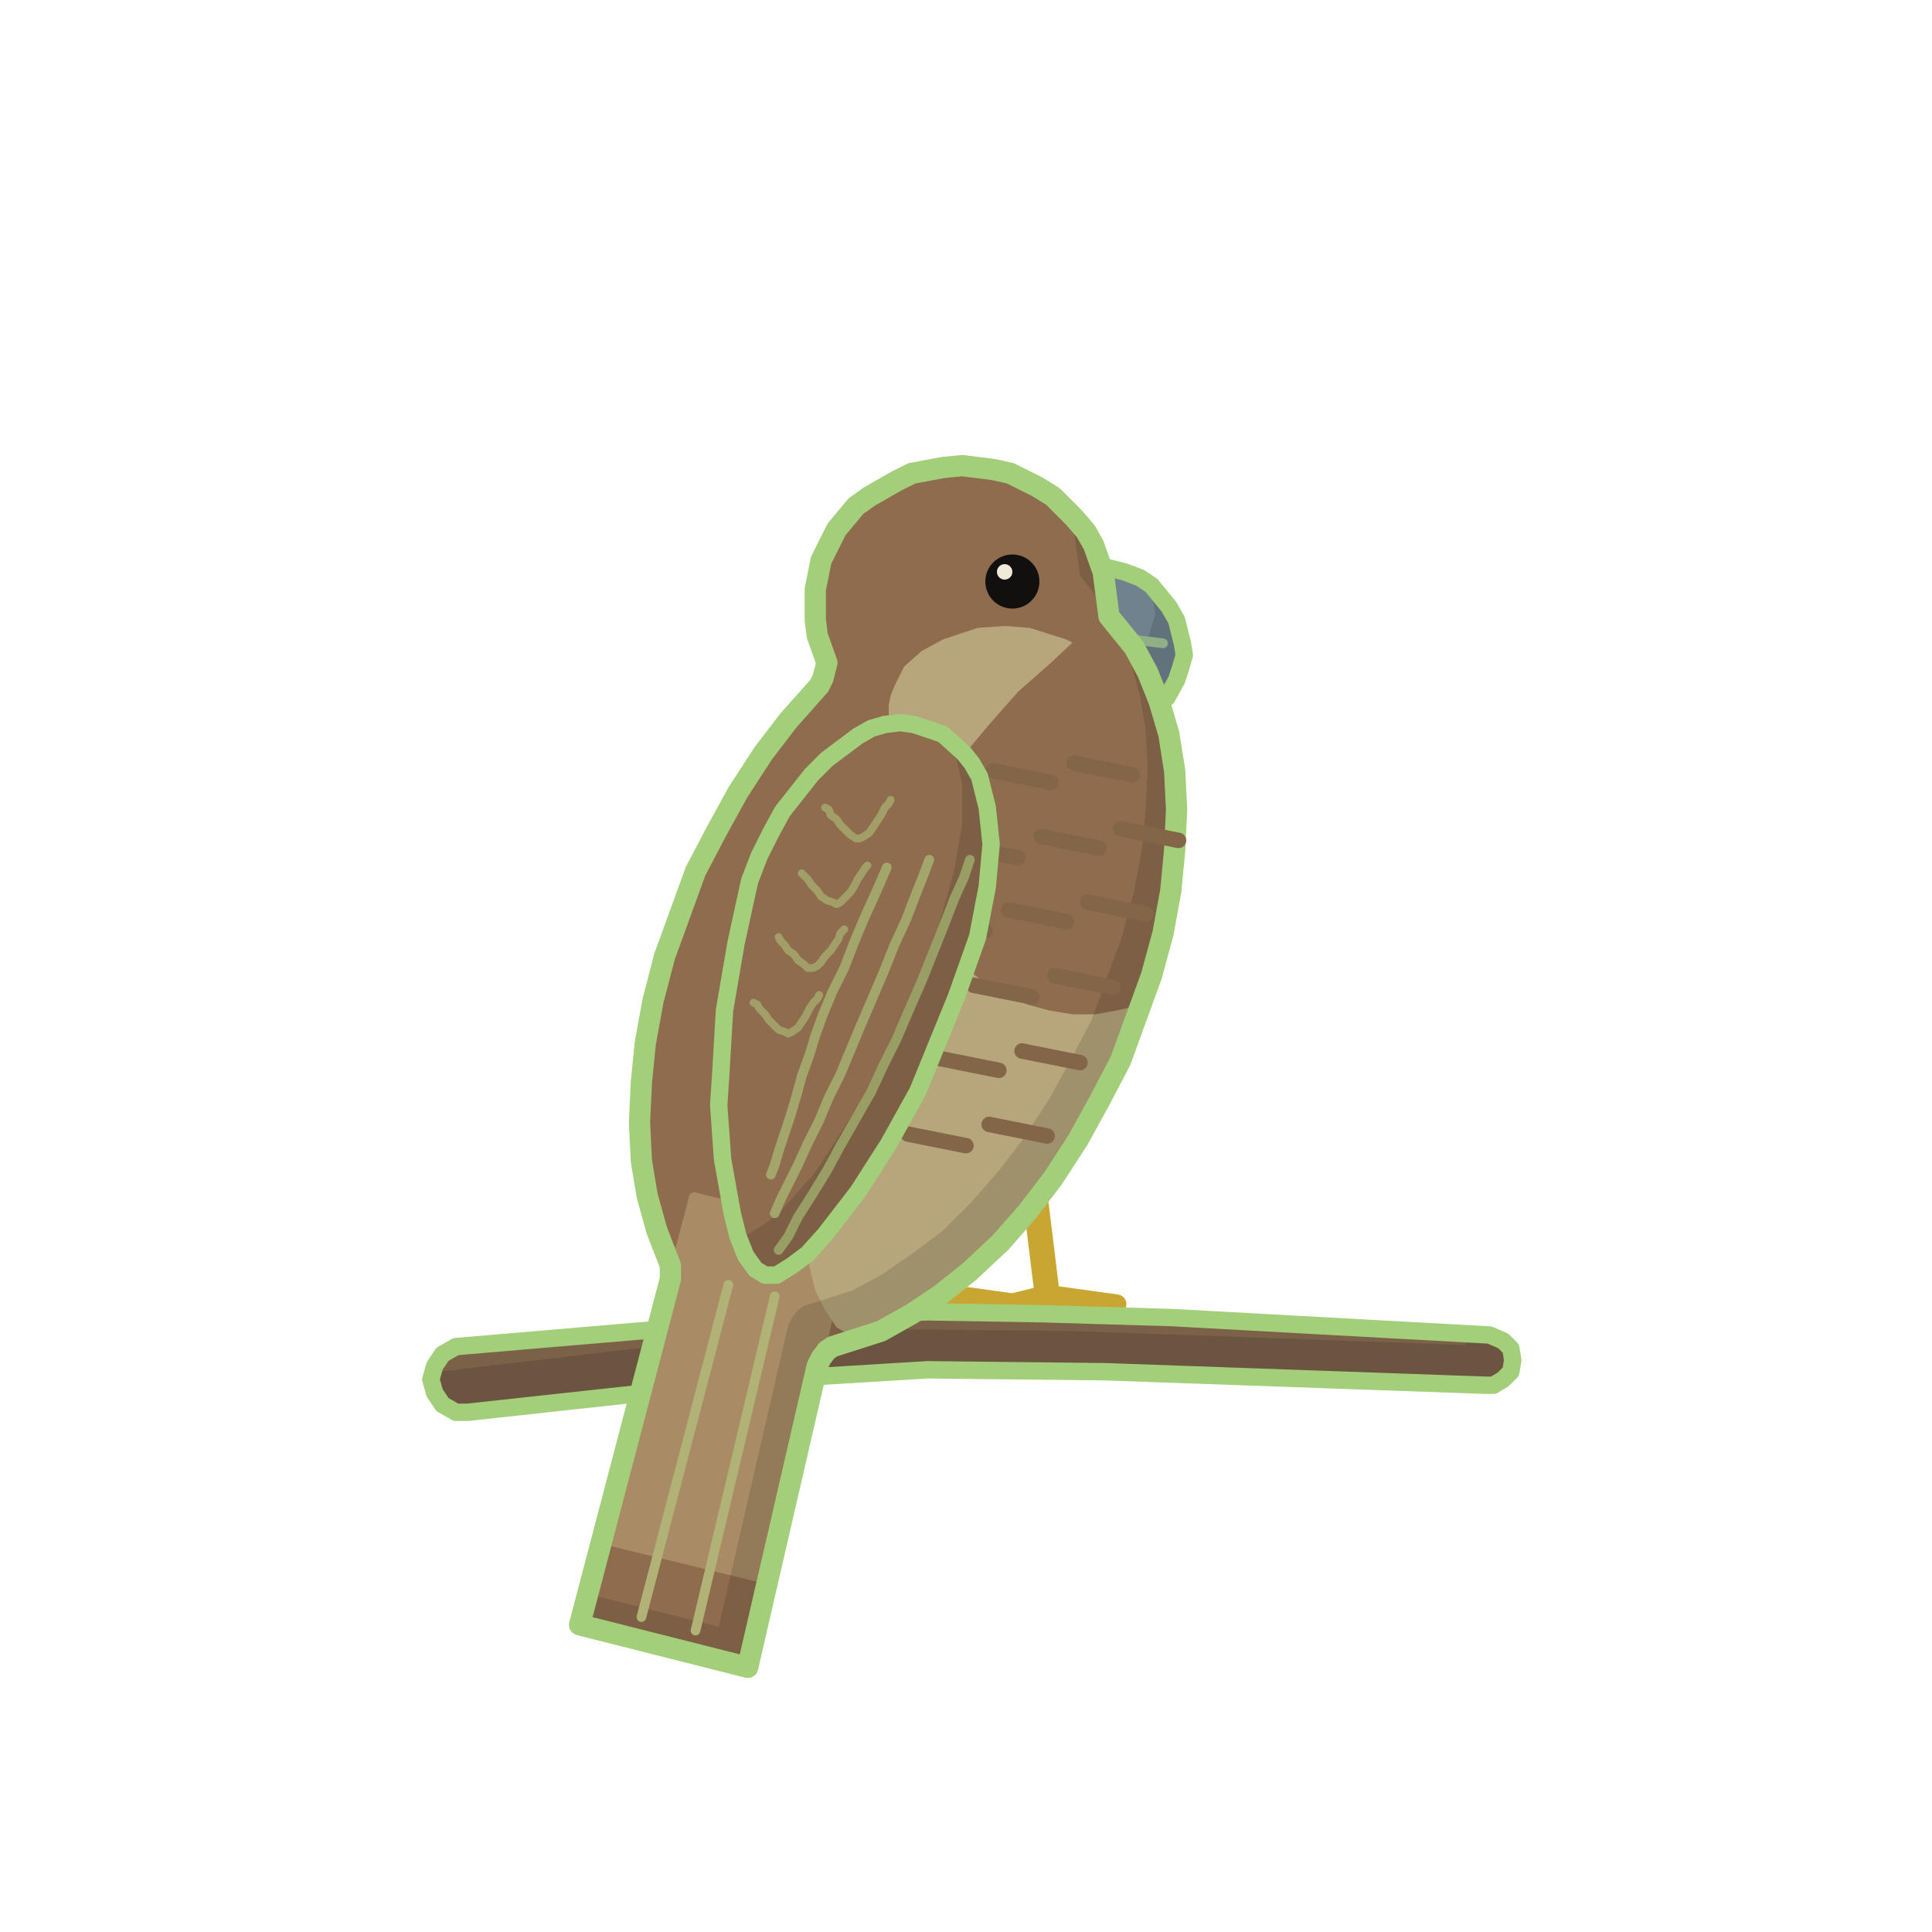
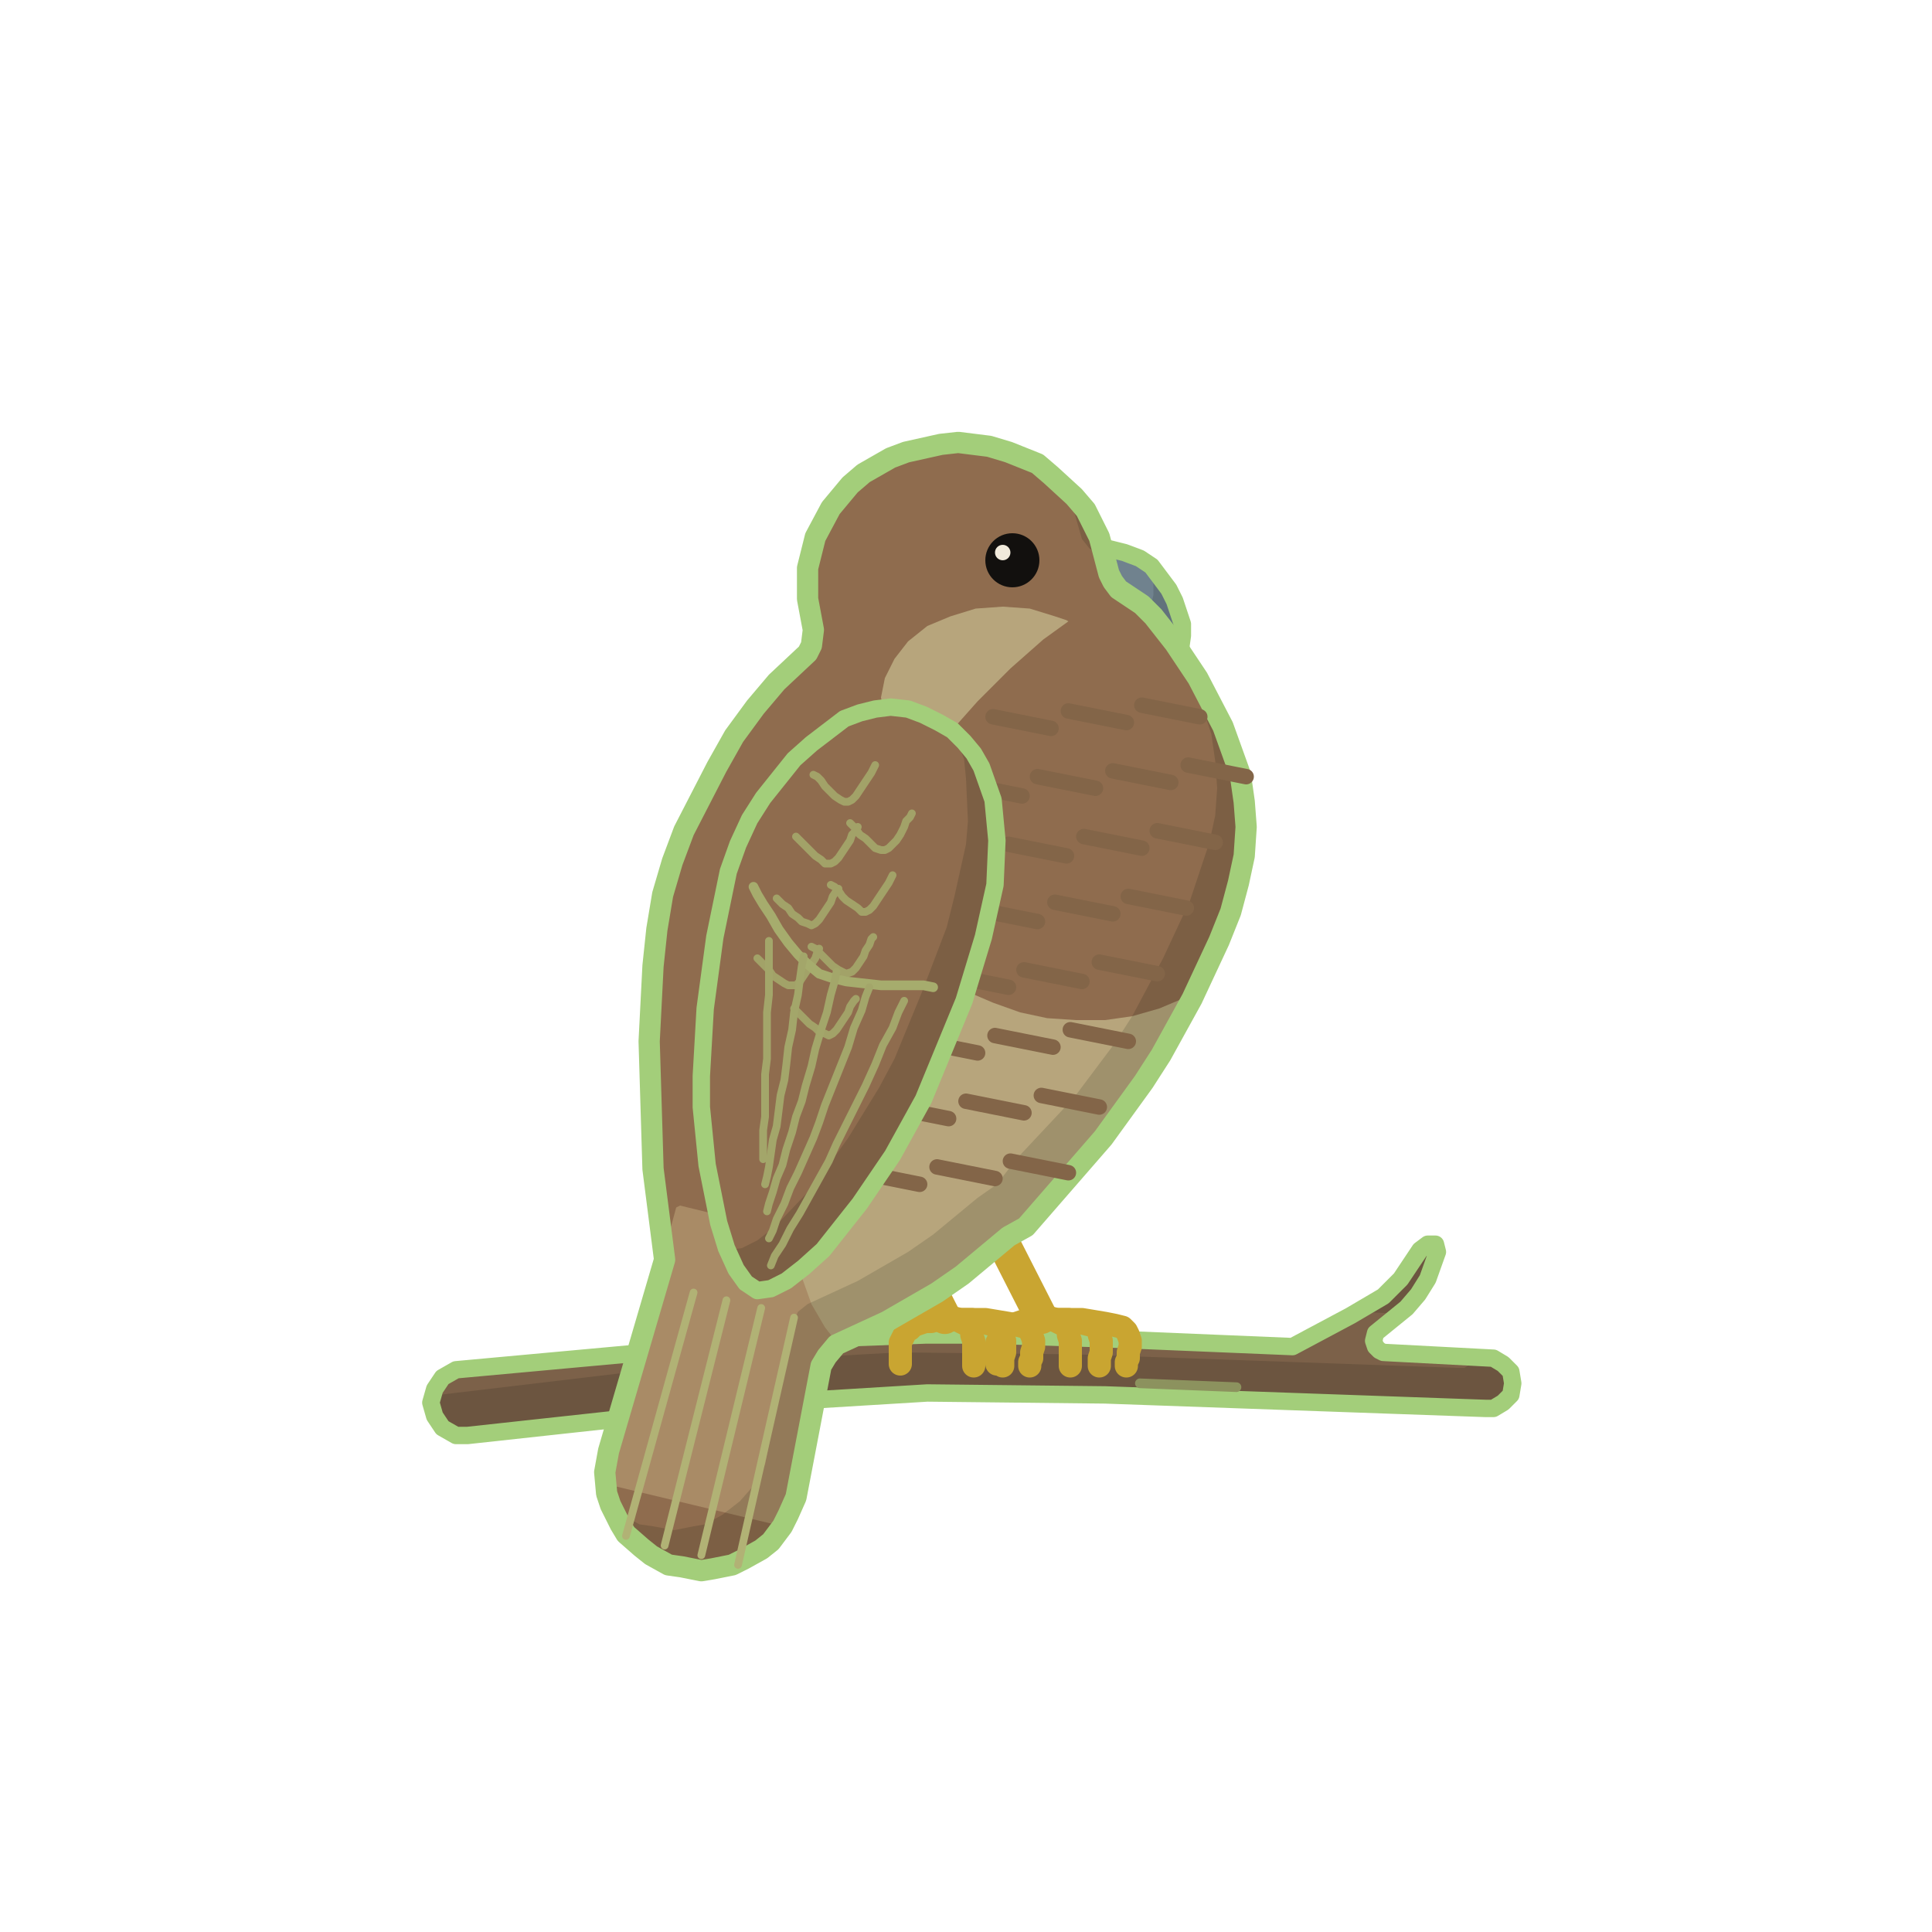
<svg xmlns="http://www.w3.org/2000/svg" width="100" height="100" viewBox="0 0 100 100">
  <g stroke-linecap="round" stroke-linejoin="round">
-     <path d="M48,57.2 L49.2,67" fill="none" stroke="#C9A531" stroke-width="1.3" />
-     <path d="M49.2,67 L52.8,67.5" fill="none" stroke="#C9A531" stroke-width="1" />
-     <path d="M49.2,67 L52.2,68.5" fill="none" stroke="#C9A531" stroke-width="1" />
-     <path d="M49.2,67 L46.8,67.6" fill="none" stroke="#C9A531" stroke-width="1" />
-     <path d="M53,57.2 L54.2,67" fill="none" stroke="#C9A531" stroke-width="1.3" />
-     <path d="M54.2,67 L57.8,67.5" fill="none" stroke="#C9A531" stroke-width="1" />
-     <path d="M54.2,67 L57.2,68.5" fill="none" stroke="#C9A531" stroke-width="1" />
-     <path d="M54.2,67 L51.8,67.6" fill="none" stroke="#C9A531" stroke-width="1" />
-     <path d="M42.4,68.1 L48,67.9 L54,68 L60.7,68.2 L77.1,69.1 L77.8,69.4 L78.2,69.8 L78.3,70.4 L78.2,71 L77.8,71.4 L77.3,71.7 L76.9,71.7 L57.2,71 L48,70.9 L39.8,71.4 L24.2,73.1 L23.6,73.1 L22.9,72.7 L22.5,72.1 L22.3,71.4 L22.5,70.7 L22.9,70.1 L23.6,69.7 Z" fill="#7C6149" stroke="none" />
-     <path d="M22.3,71.4 L22.4,71 L22.7,71 L32.9,69.8 L41.1,69.1 L46.5,68.8 L55.7,68.9 L75.4,69.6 L75.8,69.6 L76.3,69.3 L76.5,69.1 L77.3,69.1 L77.8,69.4 L78.2,69.8 L78.3,70.4 L78.2,71 L77.8,71.4 L77.3,71.7 L76.9,71.7 L57.2,71 L48,70.9 L39.8,71.4 L24.2,73.1 L23.6,73.1 L22.9,72.7 L22.5,72.1 Z" fill="#020A06" fill-opacity="0.13" stroke="none" />
-     <path d="M42.4,68.1 L48,67.9 L54,68 L60.7,68.2 L77.1,69.1 L77.8,69.4 L78.2,69.8 L78.3,70.4 L78.2,71 L77.8,71.4 L77.3,71.7 L76.9,71.7 L57.2,71 L48,70.9 L39.8,71.4 L24.2,73.1 L23.6,73.1 L22.9,72.7 L22.5,72.1 L22.3,71.4 L22.5,70.7 L22.9,70.1 L23.6,69.7 Z" fill="none" stroke="#A3CE7A" stroke-width="0.9" />
-     <path d="M34,70.2 L42,69.6" fill="none" stroke="#A29278" stroke-width="0.5" />
-     <path d="M53.6,29.4 L54.3,29.1 L55.1,29.1 L56.2,29.1 L58.2,29.6 L59,29.9 L59.6,30.3 L60.5,31.4 L60.9,32.1 L61.2,33.3 L61.3,33.9 L61.1,34.6 L60.9,35.2 L60.4,36.1 L60.1,36.3 L59.9,36.2 L59.3,34.8 L58.9,34.4 L58.4,34.1 L57.8,34.1 L55,34.7 L54.2,34.7 L53.6,34.5 L53.3,33.9 L53.1,33 L53,31.9 L53.1,30.9 L53.3,30 Z" fill="#70828E" stroke="none" />
-     <path d="M53.1,32.6 L53.5,32.6 L56.3,32 L56.9,32 L57.4,32.3 L57.8,32.7 L58.4,34.1 L57.8,34.1 L55,34.7 L54.2,34.7 L53.6,34.5 L53.3,33.9 Z" fill="#020A06" fill-opacity="0.13" stroke="none" />
-     <path d="M58.9,34.4 L58.6,34.2 L58.9,34 L59.4,33.1 L59.8,31.8 L59.7,31.2 L59.4,30.2 L60.1,30.8 L60.5,31.4 L60.9,32.1 L61.2,33.3 L61.3,33.9 L60.9,35.2 L60.4,36.1 L60.1,36.3 L59.9,36.2 L59.3,34.8 Z" fill="#020A06" fill-opacity="0.13" stroke="none" />
-     <path d="M53.6,29.4 L54.3,29.1 L55.1,29.1 L56.2,29.1 L58.2,29.6 L59,29.9 L59.6,30.3 L60.5,31.4 L60.9,32.1 L61.2,33.3 L61.3,33.9 L61.1,34.6 L60.9,35.2 L60.4,36.1 L60.1,36.3 L59.9,36.2 L59.3,34.8 L58.9,34.4 L58.4,34.1 L57.8,34.1 L55,34.7 L54.2,34.7 L53.6,34.5 L53.3,33.9 L53.1,33 L53,31.9 L53.1,30.9 L53.3,30 Z" fill="none" stroke="#A3CE7A" stroke-width="0.9" />
-     <path d="M54.6,32.6 L60.2,33.3" fill="none" stroke="#8FAF84" stroke-width="0.5" />
-     <path d="M30,84.1 L34.7,66.2 L34.7,65.5 L34,63.7 L33.5,61.9 L33.2,60.1 L33.1,58.1 L33.2,56 L33.4,54 L33.8,51.8 L34.4,49.5 L35.2,47.3 L36,45.1 L37.1,43 L38.2,41 L39.5,39 L40.8,37.3 L42.4,35.5 L42.6,35.1 L42.8,34.3 L42.3,32.9 L42.2,32.1 L42.2,30.5 L42.5,29 L43.3,27.4 L44.3,26.2 L45,25.7 L46.4,24.9 L47.2,24.5 L48.8,24.2 L49.8,24.1 L51.4,24.3 L52.3,24.5 L53.7,25.2 L54.5,25.7 L55.6,26.8 L56.2,27.5 L56.6,28.2 L57.1,29.6 L57.4,31.9 L58.7,33.5 L59.4,34.8 L60,36.3 L60.5,38 L60.8,39.9 L60.9,41.9 L60.8,44 L60.6,46.1 L60.2,48.3 L59.6,50.5 L58.8,52.7 L58,54.9 L56.9,57 L55.8,59 L54.5,61 L53.2,62.7 L51.8,64.3 L50.2,65.8 L48.7,67 L47.2,68 L45.6,68.9 L43.1,69.7 L42.8,69.9 L42.5,70.3 L42.3,70.7 L38.7,86.3 Z" fill="#8F6C4E" stroke="none" />
-     <path d="M44.1,63.9 L42.7,70 L42.3,70.7 L38.7,86.3 L30,84.1 L34.7,66.4 L34.7,65.6 L35.7,61.8 L35.9,61.7 L44,63.7 Z" fill="#A98B66" stroke="none" />
-     <path d="M31.1,79.9 L39.7,82 L38.7,86.3 L30,84.1 Z" fill="#8F6C4E" stroke="none" />
-     <path d="M56.3,33.7 L57.1,34.5 L58.5,33.5 L58.7,33.5 L59.5,34.9 L60.1,36.4 L60.5,38.1 L60.8,39.8 L60.9,41.9 L60.8,44 L60.6,46 L60.2,48.3 L59.6,50.5 L58.9,52.7 L58,54.9 L56.9,57 L55.8,59 L54.5,60.9 L53.2,62.7 L51.7,64.4 L50.3,65.8 L48.7,67 L47.1,68.1 L45.6,68.8 L44.3,69.3 L43.3,68.7 L42.7,67.8 L42.2,66.8 L41.9,65.6 L41.8,64.1 L41.8,62.5 L42,60.8 L42.3,58.9 L42.8,56.9 L43.4,54.9 L45.1,50.6 L47.3,46.4 L48.6,44.4 L50.6,41.4 L49.4,41.1 L48.2,40.5 L47.2,39.8 L46.8,39.4 L46.3,38.5 L46,37.5 L46,36.5 L46.1,36 L46.3,35.5 L46.8,34.5 L47.7,33.7 L48.8,33.1 L50.6,32.5 L52,32.4 L53.3,32.5 L55.2,33.1 Z" fill="#B7A57C" stroke="none" />
-     <path d="M47.3,47.1 L46.6,45.9 L46.1,44.6 L46.9,43.2 L49.7,39.3 L51.2,37.5 L52.7,35.8 L54.4,34.3 L55.9,32.9 L57.4,31.9 L58.7,33.5 L59.5,34.9 L60.1,36.4 L60.5,38 L60.8,39.9 L60.9,41.9 L60.8,43.9 L60.6,46 L60.2,48.3 L59.6,50.5 L59.1,52 L57.8,52.3 L56.7,52.5 L55.5,52.5 L54.3,52.3 L53.2,52 L52.1,51.5 L51,50.9 L50,50.1 L49,49.2 L48.1,48.2 Z" fill="#8F6C4E" stroke="none" />
-     <path d="M30,84.1 L30.4,82.5 L37.2,84.2 L40.8,68.6 L41,68.2 L41.3,67.8 L41.6,67.6 L44.1,66.8 L45.6,66 L47.2,64.9 L48.8,63.7 L50.3,62.2 L51.7,60.6 L53,58.9 L54.3,56.9 L55.4,54.9 L56.5,52.8 L57.3,50.6 L58.1,48.4 L58.7,46.1 L59.1,44 L59.3,41.9 L59.4,39.7 L59.3,37.8 L59,36 L58.5,34.2 L57.7,32.3 L58.7,33.5 L59.5,34.9 L60.1,36.4 L60.5,38.1 L60.8,39.8 L60.9,41.9 L60.8,44 L60.6,46.1 L60.2,48.3 L59.6,50.5 L58.8,52.7 L58,54.9 L56.9,57 L55.8,59 L54.5,61 L53.2,62.7 L51.8,64.3 L50.3,65.8 L48.7,67 L47.1,68.1 L45.6,68.9 L43.1,69.7 L42.8,69.9 L42.5,70.3 L42.3,70.7 L38.7,86.3 Z" fill="#020A06" fill-opacity="0.13" stroke="none" />
-     <path d="M57.4,31.7 L55.9,29.8 L55.6,27.6 L55.2,26.3 L56.2,27.5 L56.9,28.9 L57.3,30.4 Z" fill="#020A06" fill-opacity="0.13" stroke="none" />
-     <path d="M30,84.1 L34.7,66.2 L34.7,65.5 L34,63.7 L33.5,61.9 L33.2,60.1 L33.1,58.1 L33.2,56 L33.4,54 L33.8,51.8 L34.4,49.5 L35.2,47.3 L36,45.1 L37.1,43 L38.2,41 L39.5,39 L40.8,37.3 L42.4,35.5 L42.6,35.1 L42.8,34.3 L42.3,32.9 L42.2,32.1 L42.2,30.5 L42.5,29 L43.3,27.4 L44.3,26.2 L45,25.7 L46.4,24.9 L47.2,24.5 L48.8,24.2 L49.8,24.1 L51.4,24.3 L52.3,24.5 L53.7,25.2 L54.5,25.7 L55.6,26.8 L56.2,27.5 L56.6,28.2 L57.1,29.6 L57.4,31.9 L58.7,33.5 L59.4,34.8 L60,36.3 L60.5,38 L60.8,39.9 L60.9,41.9 L60.8,44 L60.6,46.1 L60.2,48.3 L59.6,50.5 L58.8,52.7 L58,54.9 L56.9,57 L55.8,59 L54.5,61 L53.2,62.7 L51.8,64.3 L50.2,65.8 L48.7,67 L47.2,68 L45.6,68.9 L43.1,69.7 L42.8,69.9 L42.5,70.3 L42.3,70.7 L38.7,86.3 Z" fill="none" stroke="#A3CE7A" stroke-width="1.1" />
-     <path d="M55.6,39.5 L58.6,40.1" fill="none" stroke="#836548" stroke-width="0.8" />
-     <path d="M51.4,39.9 L54.4,40.5" fill="none" stroke="#836548" stroke-width="0.8" />
-     <path d="M53.9,43.3 L56.9,43.9" fill="none" stroke="#836548" stroke-width="0.8" />
-     <path d="M58,42.9 L61,43.5" fill="none" stroke="#836548" stroke-width="0.8" />
-     <path d="M49.7,43.8 L52.7,44.4" fill="none" stroke="#836548" stroke-width="0.8" />
-     <path d="M52.2,47.1 L55.2,47.7" fill="none" stroke="#836548" stroke-width="0.8" />
-     <path d="M56.3,46.7 L59.3,47.3" fill="none" stroke="#836548" stroke-width="0.8" />
-     <path d="M48,47.6 L51,48.2" fill="none" stroke="#836548" stroke-width="0.8" />
-     <path d="M50.4,51 L53.4,51.6" fill="none" stroke="#836548" stroke-width="0.8" />
-     <path d="M54.6,50.5 L57.6,51.1" fill="none" stroke="#836548" stroke-width="0.8" />
-     <path d="M46.3,51.4 L49.3,52" fill="none" stroke="#836548" stroke-width="0.8" />
-     <path d="M48.7,54.8 L51.7,55.4" fill="none" stroke="#836548" stroke-width="0.8" />
-     <path d="M52.9,54.4 L55.9,55" fill="none" stroke="#836548" stroke-width="0.8" />
-     <path d="M44.6,55.3 L47.6,55.9" fill="none" stroke="#836548" stroke-width="0.8" />
-     <path d="M47,58.7 L50,59.3" fill="none" stroke="#836548" stroke-width="0.8" />
-     <path d="M51.2,58.2 L54.2,58.8" fill="none" stroke="#836548" stroke-width="0.8" />
-     <path d="M40.1,67.1 L36,84.4" fill="none" stroke="#B1B275" stroke-width="0.5" />
-     <path d="M37.7,66.5 L33.2,83.7" fill="none" stroke="#B1B275" stroke-width="0.5" />
-     <path d="M44.4,38.1 L45.1,37.7 L45.8,37.5 L46.6,37.4 L47.3,37.5 L48.8,38 L49.9,39 L50.3,39.5 L50.7,40.2 L51.1,41.8 L51.3,43.7 L51.1,45.9 L50.6,48.5 L49.5,51.6 L47.5,56.5 L46,59.2 L44.4,61.7 L42.7,63.9 L41.8,64.9 L41,65.5 L40.2,66 L39.6,66 L39.1,65.7 L38.6,65 L38.2,64 L37.9,62.8 L37.4,60 L37.2,57.2 L37.3,55.7 L37.5,52.3 L38.1,48.8 L38.8,45.6 L39.3,44.3 L39.9,43.1 L40.5,42 L42,40.1 L42.8,39.3 Z" fill="#8F6C4E" stroke="none" />
-     <path d="M38.2,63.9 L38.7,63.9 L39.5,63.4 L40.3,62.8 L42.1,60.8 L42.9,59.6 L44.5,57.1 L45.3,55.8 L46.7,52.8 L48.6,47.9 L49.4,45 L49.6,43.8 L49.8,42.7 L49.8,40.6 L49.6,39.7 L49.3,38.4 L49.9,39 L50.3,39.5 L50.9,40.9 L51.3,42.7 L51.3,44.8 L50.9,47.1 L50.6,48.5 L49.5,51.6 L48.2,54.9 L46.8,57.9 L45.3,60.4 L43.6,62.9 L41.8,64.9 L41,65.5 L40.2,66 L39.6,66 L39.1,65.7 L38.6,65 Z" fill="#020A06" fill-opacity="0.13" stroke="none" />
-     <path d="M44.4,38.1 L45.1,37.7 L45.8,37.5 L46.6,37.4 L47.3,37.5 L48.8,38 L49.9,39 L50.3,39.5 L50.7,40.2 L51.1,41.8 L51.3,43.7 L51.1,45.9 L50.6,48.5 L49.5,51.6 L47.5,56.5 L46,59.2 L44.4,61.7 L42.7,63.9 L41.8,64.9 L41,65.5 L40.2,66 L39.6,66 L39.1,65.7 L38.6,65 L38.2,64 L37.9,62.8 L37.4,60 L37.2,57.2 L37.3,55.7 L37.5,52.3 L38.1,48.8 L38.8,45.6 L39.3,44.3 L39.9,43.1 L40.5,42 L42,40.1 L42.8,39.3 Z" fill="none" stroke="#A3CE7A" stroke-width="0.9" />
-     <path d="M50.2,44.5 L49.9,45.4 L49.4,46.5 L48.9,47.8 L48.3,49.3 L47.7,50.8 L47,52.4 L46.4,53.8 L45.7,55.2 L45.1,56.5 L44.3,57.9 L43.5,59.3 L42.8,60.6 L42,61.9 L41.3,63 L40.8,64 L40.3,64.7" fill="none" stroke="#999E65" stroke-width="0.5" />
-     <path d="M48.1,44.5 L47.8,45.3 L47.4,46.3 L46.9,47.6 L46.3,48.9 L45.7,50.4 L45.1,51.8 L44.5,53.2 L44,54.4 L43.5,55.6 L42.9,56.8 L42.4,58 L41.8,59.2 L41.3,60.3 L40.8,61.3 L40.4,62.1 L40.1,62.8" fill="none" stroke="#A3A66A" stroke-width="0.5" />
-     <path d="M45.9,44.9 L45.6,45.6 L45.2,46.5 L44.7,47.6 L44.2,48.8 L43.7,50.1 L43.1,51.3 L42.6,52.5 L42.2,53.6 L41.9,54.6 L41.5,55.7 L41.2,56.8 L40.9,57.8 L40.6,58.7 L40.3,59.6 L40.1,60.3 L39.9,60.8" fill="none" stroke="#A3A66A" stroke-width="0.5" />
-     <path d="M46.1,41.4 L46,41.6 L45.8,41.8 L45.6,42.2 L45.4,42.5 L45.2,42.8 L45,43.1 L44.7,43.3 L44.5,43.4 L44.3,43.4 L44,43.2 L43.8,43 L43.5,42.7 L43.3,42.4 L43,42.2 L42.9,41.9 L42.7,41.8" fill="none" stroke="#A19F67" stroke-width="0.4" />
-     <path d="M44.9,44.8 L44.8,44.9 L44.6,45.2 L44.4,45.5 L44.2,45.9 L44,46.2 L43.7,46.5 L43.5,46.7 L43.3,46.8 L43.1,46.7 L42.8,46.6 L42.5,46.4 L42.3,46.1 L42,45.8 L41.8,45.5 L41.6,45.3 L41.5,45.2" fill="none" stroke="#A19F67" stroke-width="0.4" />
-     <path d="M43.7,48.1 L43.5,48.3 L43.4,48.6 L43.2,48.9 L43,49.2 L42.7,49.5 L42.5,49.8 L42.3,50 L42.1,50.1 L41.8,50.1 L41.6,49.9 L41.3,49.7 L41.1,49.4 L40.8,49.2 L40.6,48.9 L40.4,48.7 L40.3,48.5" fill="none" stroke="#A19F67" stroke-width="0.4" />
-     <path d="M42.4,51.5 L42.3,51.7 L42.1,51.9 L41.9,52.2 L41.7,52.6 L41.5,52.9 L41.3,53.2 L41,53.4 L40.8,53.5 L40.6,53.4 L40.3,53.3 L40.1,53.1 L39.8,52.8 L39.6,52.5 L39.3,52.2 L39.2,52 L39,51.9" fill="none" stroke="#A19F67" stroke-width="0.4" />
-     <circle cx="52.4" cy="30.1" r="1.4" fill="#12100E" />
-     <circle cx="52" cy="29.6" r="0.4" fill="#F1EADB" />
+     <path d="M22.3,72.6 L22.5,71.9 L22.9,71.3 L23.6,70.9 L36.7,69.7 L42.4,69.3 L47.9,69.1 L50.9,69.1 L57.3,69.3 L66.9,69.7 L69.9,68.1 L71.6,67.1 L72.5,66.2 L73.5,64.7 L73.9,64.4 L74.3,64.4 L74.4,64.8 L73.9,66.2 L73.4,67 L72.8,67.7 L71.2,69 L71.1,69.4 L71.2,69.7 L71.4,69.9 L71.6,70 L77.3,70.3 L77.8,70.6 L78.2,71 L78.3,71.6 L78.2,72.2 L77.8,72.6 L77.3,72.9 L76.9,72.9 L57.2,72.2 L48,72.1 L39.8,72.6 L24.2,74.3 L23.6,74.3 L22.9,73.9 L22.5,73.3 Z" fill="#7C6149" stroke="none" />
+     <path d="M22.3,72.6 L22.4,72.2 L22.7,72.2 L32.8,71 L41.1,70.3 L46.5,70 L55.7,70.1 L75.4,70.8 L75.8,70.8 L76.3,70.5 L76.5,70.3 L77.3,70.3 L77.8,70.6 L78.2,71 L78.3,71.6 L78.2,72.2 L77.8,72.6 L77.3,72.9 L76.9,72.9 L57.2,72.2 L48,72.1 L39.8,72.6 L24.2,74.3 L23.6,74.3 L22.9,73.9 L22.5,73.3 Z" fill="#020A06" fill-opacity="0.13" stroke="none" />
+     <path d="M72.5,68 L70.3,67.9 L72,66.8 L72.7,66 L73.6,64.6 L73.9,64.4 L74.1,64.4 L74.4,64.6 L74.4,65 L73.7,66.6 Z" fill="#020A06" fill-opacity="0.13" stroke="none" />
+     <path d="M22.3,72.6 L22.5,71.9 L22.9,71.3 L23.6,70.9 L36.7,69.7 L42.4,69.3 L47.9,69.1 L50.9,69.1 L57.3,69.3 L66.9,69.7 L69.9,68.1 L71.6,67.1 L72.5,66.2 L73.5,64.7 L73.9,64.4 L74.3,64.4 L74.4,64.8 L73.9,66.2 L73.4,67 L72.8,67.7 L71.2,69 L71.1,69.4 L71.2,69.7 L71.4,69.9 L71.6,70 L77.3,70.3 L77.8,70.6 L78.2,71 L78.3,71.6 L78.2,72.2 L77.8,72.6 L77.3,72.9 L76.9,72.9 L57.2,72.2 L48,72.1 L39.8,72.6 L24.2,74.3 L23.6,74.3 L22.9,73.9 L22.5,73.3 Z" fill="none" stroke="#A3CE7A" stroke-width="0.9" />
+     <path d="M33,71.5 L42,70.9" fill="none" stroke="#A29278" stroke-width="0.5" />
+     <path d="M59,71.6 L64,71.8" fill="none" stroke="#8C925E" stroke-width="0.5" />
+     <path d="M48,56.8 L46.1,62.7 L48.9,68.2" fill="none" stroke="#C9A531" stroke-width="1.7" />
+     <circle cx="46.1" cy="62.7" r="1.1" fill="#E9BC36" />
+     <path d="M48.9,68.2 L49,68.2 L49.2,68.3 L49.3,68.3 L49.5,68.3 L49.7,68.4 L49.9,68.5 L50.1,68.6 L50.2,68.7 L50.3,68.9 L50.3,69.1 L50.4,69.4 L50.4,69.7 L50.4,70 L50.4,70.3 L50.4,70.5 L50.4,70.7" fill="none" stroke="#C9A531" stroke-width="1.2" />
+     <path d="M48.9,68.2 L49.1,68.2 L49.5,68.3 L49.9,68.3 L50.3,68.3 L50.7,68.4 L51.1,68.5 L51.5,68.6 L51.7,68.7 L51.9,68.9 L51.9,69.1 L52,69.4 L52,69.7 L52,70 L51.9,70.3 L51.9,70.5 L51.9,70.7" fill="none" stroke="#C9A531" stroke-width="1.2" />
+     <path d="M48.9,68.2 L49.3,68.2 L49.7,68.3 L50.3,68.3 L51,68.3 L51.6,68.4 L52.2,68.5 L52.7,68.6 L53.1,68.7 L53.3,68.9 L53.4,69.1 L53.5,69.4 L53.5,69.7 L53.4,70 L53.4,70.3 L53.3,70.5 L53.3,70.7" fill="none" stroke="#C9A531" stroke-width="1.2" />
+     <path d="M48.9,68.2 L48.7,68.2 L48.5,68.3 L48.2,68.4 L47.9,68.4 L47.6,68.5 L47.3,68.6 L47.1,68.8 L46.9,68.9 L46.8,69.1 L46.7,69.3 L46.6,69.5 L46.6,69.8 L46.6,70 L46.6,70.3 L46.6,70.5 L46.6,70.6" fill="none" stroke="#C9A531" stroke-width="1.2" />
+     <path d="M53,56.8 L51.1,62.7 L53.9,68.2" fill="none" stroke="#C9A531" stroke-width="1.7" />
+     <circle cx="51.1" cy="62.7" r="1.1" fill="#E9BC36" />
+     <path d="M53.9,68.2 L54,68.2 L54.2,68.3 L54.3,68.3 L54.5,68.3 L54.7,68.4 L54.9,68.5 L55.1,68.6 L55.2,68.7 L55.3,68.9 L55.3,69.1 L55.4,69.4 L55.4,69.7 L55.4,70 L55.4,70.3 L55.4,70.5 L55.4,70.7" fill="none" stroke="#C9A531" stroke-width="1.2" />
+     <path d="M53.9,68.2 L54.1,68.2 L54.5,68.3 L54.9,68.3 L55.3,68.3 L55.7,68.4 L56.1,68.5 L56.5,68.6 L56.7,68.7 L56.9,68.9 L56.9,69.1 L57,69.4 L57,69.7 L57,70 L56.9,70.3 L56.9,70.5 L56.9,70.7" fill="none" stroke="#C9A531" stroke-width="1.2" />
+     <path d="M53.9,68.2 L54.3,68.2 L54.7,68.3 L55.3,68.3 L56,68.3 L56.6,68.4 L57.2,68.5 L57.7,68.6 L58.1,68.7 L58.3,68.9 L58.4,69.1 L58.5,69.4 L58.5,69.7 L58.4,70 L58.4,70.3 L58.3,70.5 L58.3,70.7" fill="none" stroke="#C9A531" stroke-width="1.2" />
+     <path d="M53.9,68.2 L53.7,68.2 L53.5,68.3 L53.2,68.4 L52.9,68.4 L52.6,68.5 L52.3,68.6 L52.1,68.8 L51.9,68.9 L51.8,69.1 L51.7,69.3 L51.6,69.5 L51.6,69.8 L51.6,70 L51.6,70.3 L51.6,70.5 L51.6,70.6" fill="none" stroke="#C9A531" stroke-width="1.2" />
+     <path d="M53.6,28.4 L54.2,28.2 L55.1,28.1 L56.2,28.1 L58.2,28.6 L59,28.9 L59.6,29.3 L60.5,30.5 L60.8,31.1 L61.2,32.3 L61.2,32.9 L61.1,33.6 L60.9,34.2 L60.4,35.1 L60.1,35.3 L59.9,35.2 L59.2,33.9 L58.9,33.4 L58.4,33.1 L57.8,33.1 L55,33.7 L54.2,33.7 L53.6,33.5 L53.3,32.9 L53.1,32 L53,31 L53.1,29.9 L53.3,29 Z" fill="#70828E" stroke="none" />
+     <path d="M53,31.6 L53.5,31.6 L56.3,31 L56.9,31 L57.4,31.3 L57.7,31.8 L58.4,33.1 L57.8,33.1 L55,33.7 L54.2,33.7 L53.6,33.5 L53.3,32.9 Z" fill="#020A06" fill-opacity="0.13" stroke="none" />
+     <path d="M58.9,33.4 L58.6,33.2 L58.9,33 L59.4,32.1 L59.7,30.8 L59.7,30.2 L59.4,29.2 L60.1,29.8 L60.5,30.5 L60.8,31.1 L61.2,32.3 L61.2,32.9 L60.9,34.2 L60.4,35.1 L60.1,35.3 L59.9,35.2 L59.2,33.9 Z" fill="#020A06" fill-opacity="0.13" stroke="none" />
+     <path d="M53.6,28.4 L54.2,28.2 L55.1,28.1 L56.2,28.1 L58.2,28.6 L59,28.9 L59.6,29.3 L60.5,30.5 L60.8,31.1 L61.2,32.3 L61.2,32.9 L61.1,33.6 L60.9,34.2 L60.4,35.1 L60.1,35.3 L59.9,35.2 L59.2,33.9 L58.9,33.4 L58.4,33.1 L57.8,33.1 L55,33.7 L54.2,33.7 L53.6,33.5 L53.3,32.9 L53.1,32 L53,31 L53.1,29.9 L53.3,29 Z" fill="none" stroke="#A3CE7A" stroke-width="0.9" />
+     <path d="M54.6,31.7 L60.2,32.3" fill="none" stroke="#8FAF84" stroke-width="0.5" />
+     <path d="M41.2,77.5 L40.8,78.4 L40.5,79 L39.9,79.8 L39.4,80.2 L38.5,80.7 L37.9,81 L36.9,81.2 L36.3,81.3 L35.3,81.1 L34.6,81 L33.7,80.5 L33.2,80.1 L32.4,79.4 L32.1,78.9 L31.6,77.9 L31.4,77.3 L31.3,76.2 L31.5,75.1 L34.4,65.2 L33.8,60.5 L33.6,53.9 L33.8,50 L34,48.1 L34.3,46.3 L34.8,44.6 L35.4,43 L37.1,39.7 L38,38.1 L39.1,36.6 L40.2,35.3 L41.8,33.8 L42,33.4 L42.1,32.6 L41.8,31 L41.8,29.4 L42.2,27.8 L43,26.3 L44,25.1 L44.7,24.5 L46.1,23.7 L46.9,23.4 L48.7,23 L49.6,22.9 L51.2,23.1 L52.2,23.4 L53.7,24 L54.4,24.6 L55.6,25.7 L56.2,26.4 L56.9,27.8 L57.4,29.7 L57.6,30.1 L57.9,30.5 L59.1,31.3 L59.7,31.9 L60.8,33.3 L62,35.1 L63.3,37.6 L64.2,40.1 L64.4,41.5 L64.5,42.8 L64.4,44.3 L64.1,45.7 L63.7,47.2 L63.1,48.7 L61.7,51.7 L60.1,54.6 L59.2,56 L57.1,58.9 L53.1,63.5 L52.2,64 L49.8,66 L48.5,66.9 L45.9,68.4 L43.3,69.6 L42.8,70.2 L42.5,70.7 Z" fill="#8F6C4E" stroke="none" />
+     <path d="M43.9,64.7 L42.9,70 L42.5,70.7 L41.2,77.4 L40.8,78.4 L40.5,79 L39.9,79.8 L39,80.5 L38,81 L37.4,81.1 L36.3,81.3 L35.3,81.1 L34.6,81 L33.6,80.5 L32.4,79.4 L31.8,78.4 L31.4,77.3 L31.3,75.7 L31.5,75 L34.3,65.5 L34.4,64.7 L35,62.5 L35.2,62.4 L43.8,64.5 Z" fill="#A98B66" stroke="none" />
+     <path d="M31.3,76.8 L40.5,79 L39.9,79.8 L39.4,80.2 L38,81 L36.8,81.2 L35.8,81.2 L35.2,81.1 L33.7,80.5 L33.2,80.1 L32.4,79.4 L32.1,78.9 L31.6,77.9 Z" fill="#8F6C4E" stroke="none" />
+     <path d="M56.3,32.8 L57,33.4 L58.6,32.4 L59.7,31.9 L61.4,34.1 L62.7,36.3 L63.8,38.9 L64.2,40.2 L64.5,41.6 L64.5,42.9 L64.4,44.2 L64.1,45.7 L63.7,47.2 L62.5,50.2 L61.7,51.8 L60.1,54.7 L59.2,56.1 L57.1,58.9 L54.1,62.1 L53.5,63.1 L49.8,66 L48.5,66.9 L45.9,68.4 L43.4,69.6 L42.7,68.7 L42,67.5 L41.5,66.1 L41.2,64.6 L41.1,62.8 L41.1,60.9 L41.4,58.8 L41.8,56.7 L42.4,54.5 L43.1,52.3 L44,50 L45.1,47.7 L46.3,45.5 L47.6,43.4 L49.7,40.5 L48.6,40.1 L47.5,39.4 L46.6,38.6 L46.3,38.1 L46,37.7 L45.7,36.6 L45.6,36.1 L45.8,35.1 L46.3,34.1 L47,33.2 L47.5,32.8 L48,32.4 L49.2,31.9 L50.5,31.5 L51.9,31.4 L53.3,31.5 L54.6,31.9 L55.2,32.1 Z" fill="#B7A57C" stroke="none" />
+     <path d="M45.6,47.5 L44.8,46.2 L44.2,45.1 L46,42.3 L47.4,40.1 L49,38.1 L50.6,36.3 L52.3,34.6 L54,33.1 L55.8,31.8 L57.9,30.5 L59.1,31.3 L59.7,31.9 L60.8,33.3 L62.7,36.3 L63.8,38.9 L64.2,40.1 L64.4,41.5 L64.5,42.9 L64.4,44.3 L64.1,45.7 L63.1,48.7 L61.9,51.4 L60,52.2 L58.6,52.6 L57.2,52.8 L55.7,52.8 L54.2,52.7 L52.8,52.4 L51.4,51.9 L50,51.3 L48.8,50.5 L47.6,49.6 L46.5,48.6 Z" fill="#8F6C4E" stroke="none" />
+     <path d="M41.2,77.4 L40.8,78.4 L40.5,79 L39.5,80.1 L38.4,80.8 L37.5,81.1 L36.8,81.2 L35.3,81.1 L34.6,81 L33.7,80.5 L33.2,80.1 L32.4,79.4 L32.1,78.9 L31.6,78 L32.2,78.4 L33.1,78.9 L33.8,79 L34.9,79.2 L35.9,79 L36.5,78.9 L37.4,78.4 L38.3,77.7 L39,76.9 L39.6,75.8 L41,68.6 L41.3,67.9 L41.8,67.5 L44.4,66.3 L47,64.8 L48.3,63.9 L50.6,62 L51.6,61.3 L52.6,60 L55.6,56.8 L57.7,54 L58.6,52.6 L60.2,49.6 L61.6,46.6 L62.6,43.6 L62.9,42.2 L63,40.8 L62.9,39.4 L62.7,38 L62.3,36.8 L61.2,34.2 L60.1,32.4 L62,35.1 L63.3,37.5 L63.8,38.8 L64.2,40.1 L64.4,41.5 L64.5,42.8 L64.4,44.3 L64.1,45.7 L63.1,48.7 L61.7,51.8 L60.1,54.6 L59.2,56 L57.1,58.9 L54.1,62.1 L53.4,63.1 L49.8,66 L48.5,66.9 L45.9,68.4 L43.3,69.6 L42.8,70 L42.5,70.7 Z" fill="#020A06" fill-opacity="0.13" stroke="none" />
+     <path d="M57.2,28.9 L56.4,28.4 L56,27.9 L55.6,26.5 L55.2,25.2 L56.1,26.3 L56.5,27 Z" fill="#020A06" fill-opacity="0.13" stroke="none" />
+     <path d="M41.2,77.5 L40.8,78.4 L40.5,79 L39.9,79.8 L39.4,80.2 L38.5,80.7 L37.9,81 L36.9,81.2 L36.3,81.3 L35.3,81.1 L34.6,81 L33.7,80.5 L33.2,80.1 L32.4,79.4 L32.1,78.9 L31.6,77.9 L31.4,77.3 L31.3,76.2 L31.5,75.1 L34.4,65.2 L33.8,60.5 L33.6,53.9 L33.8,50 L34,48.1 L34.3,46.3 L34.8,44.6 L35.4,43 L37.1,39.7 L38,38.1 L39.1,36.6 L40.2,35.3 L41.8,33.8 L42,33.4 L42.1,32.6 L41.8,31 L41.8,29.4 L42.2,27.8 L43,26.3 L44,25.1 L44.7,24.5 L46.1,23.7 L46.9,23.4 L48.7,23 L49.6,22.9 L51.2,23.1 L52.2,23.4 L53.7,24 L54.4,24.6 L55.6,25.7 L56.2,26.4 L56.9,27.8 L57.4,29.7 L57.6,30.1 L57.9,30.5 L59.1,31.3 L59.7,31.9 L60.8,33.3 L62,35.1 L63.3,37.6 L64.2,40.1 L64.4,41.5 L64.5,42.8 L64.4,44.3 L64.1,45.7 L63.7,47.2 L63.1,48.7 L61.7,51.7 L60.1,54.6 L59.2,56 L57.1,58.9 L53.1,63.5 L52.2,64 L49.8,66 L48.5,66.9 L45.9,68.4 L43.3,69.6 L42.8,70.2 L42.5,70.7 Z" fill="none" stroke="#A3CE7A" stroke-width="1.1" />
+     <path d="M55.3,36.8 L58.3,37.4" fill="none" stroke="#836548" stroke-width="0.8" />
+     <path d="M59.1,36.5 L62.1,37.1" fill="none" stroke="#836548" stroke-width="0.8" />
+     <path d="M61.5,39.6 L64.5,40.2" fill="none" stroke="#836548" stroke-width="0.8" />
+     <path d="M51.4,37.1 L54.4,37.7" fill="none" stroke="#836548" stroke-width="0.8" />
+     <path d="M53.7,40.2 L56.7,40.8" fill="none" stroke="#836548" stroke-width="0.8" />
+     <path d="M57.6,39.9 L60.6,40.5" fill="none" stroke="#836548" stroke-width="0.8" />
+     <path d="M59.9,43 L62.9,43.6" fill="none" stroke="#836548" stroke-width="0.8" />
+     <path d="M49.9,40.6 L52.9,41.2" fill="none" stroke="#836548" stroke-width="0.8" />
+     <path d="M52.2,43.7 L55.2,44.3" fill="none" stroke="#836548" stroke-width="0.8" />
+     <path d="M56.1,43.3 L59.1,43.9" fill="none" stroke="#836548" stroke-width="0.8" />
+     <path d="M58.4,46.4 L61.4,47" fill="none" stroke="#836548" stroke-width="0.8" />
+     <path d="M48.3,44 L51.3,44.6" fill="none" stroke="#836548" stroke-width="0.8" />
+     <path d="M50.7,47.1 L53.7,47.7" fill="none" stroke="#836548" stroke-width="0.8" />
+     <path d="M54.6,46.7 L57.6,47.3" fill="none" stroke="#836548" stroke-width="0.8" />
+     <path d="M56.9,49.8 L59.9,50.4" fill="none" stroke="#836548" stroke-width="0.8" />
+     <path d="M46.8,47.4 L49.8,48" fill="none" stroke="#836548" stroke-width="0.8" />
+     <path d="M49.2,50.5 L52.2,51.1" fill="none" stroke="#836548" stroke-width="0.8" />
+     <path d="M53,50.2 L56,50.8" fill="none" stroke="#836548" stroke-width="0.8" />
+     <path d="M55.4,53.3 L58.4,53.9" fill="none" stroke="#836548" stroke-width="0.8" />
+     <path d="M45.3,50.8 L48.3,51.4" fill="none" stroke="#836548" stroke-width="0.8" />
+     <path d="M47.6,53.9 L50.6,54.5" fill="none" stroke="#836548" stroke-width="0.8" />
+     <path d="M51.5,53.6 L54.5,54.2" fill="none" stroke="#836548" stroke-width="0.8" />
+     <path d="M53.9,56.7 L56.9,57.3" fill="none" stroke="#836548" stroke-width="0.8" />
+     <path d="M43.8,54.2 L46.8,54.8" fill="none" stroke="#836548" stroke-width="0.8" />
+     <path d="M46.1,57.3 L49.1,57.9" fill="none" stroke="#836548" stroke-width="0.8" />
+     <path d="M50,57 L53,57.6" fill="none" stroke="#836548" stroke-width="0.8" />
+     <path d="M52.3,60.1 L55.3,60.7" fill="none" stroke="#836548" stroke-width="0.8" />
+     <path d="M42.3,57.6 L45.3,58.2" fill="none" stroke="#836548" stroke-width="0.8" />
+     <path d="M44.6,60.7 L47.6,61.3" fill="none" stroke="#836548" stroke-width="0.8" />
+     <path d="M48.5,60.4 L51.5,61" fill="none" stroke="#836548" stroke-width="0.8" />
+     <path d="M41.1,68.2 L38.2,81" fill="none" stroke="#B1B275" stroke-width="0.4" />
+     <path d="M39.4,67.7 L36.3,80.5" fill="none" stroke="#B1B275" stroke-width="0.4" />
+     <path d="M37.6,67.3 L34.4,80" fill="none" stroke="#B1B275" stroke-width="0.4" />
+     <path d="M35.9,66.9 L32.4,79.5" fill="none" stroke="#B1B275" stroke-width="0.4" />
+     <path d="M43.7,37.2 L44.5,36.9 L45.3,36.7 L46.1,36.6 L47,36.7 L47.8,37 L48.6,37.4 L49.3,37.8 L49.9,38.4 L50.4,39 L50.8,39.7 L51.4,41.4 L51.6,43.5 L51.5,45.8 L50.9,48.5 L49.9,51.8 L48.5,55.2 L47.8,56.9 L46.2,59.8 L44.5,62.3 L42.6,64.7 L41.6,65.6 L40.7,66.3 L39.9,66.7 L39.2,66.8 L38.6,66.4 L38.1,65.7 L37.6,64.6 L37.2,63.3 L36.6,60.3 L36.3,57.3 L36.3,55.7 L36.5,52.2 L37,48.5 L37.7,45.1 L38.2,43.7 L38.8,42.4 L39.5,41.3 L41.1,39.3 L42,38.5 Z" fill="#8F6C4E" stroke="none" />
+     <path d="M38.1,65.7 L37.6,64.6 L37.7,64.7 L38.4,64.6 L39.2,64.2 L40.1,63.5 L42.1,61.4 L43.9,58.9 L45.5,56.3 L46.3,54.8 L47.7,51.4 L49,48 L49.4,46.4 L50,43.7 L50.1,42.5 L50,40.3 L49.9,39.3 L49.4,38 L50.4,39 L51.1,40.5 L51.5,42.4 L51.6,44.6 L51.3,47.1 L50.9,48.5 L50.5,50.1 L49.2,53.5 L47.8,56.9 L46.2,59.8 L44.5,62.3 L42.6,64.7 L41.6,65.6 L40.7,66.3 L39.9,66.7 L39.2,66.8 L38.6,66.4 Z" fill="#020A06" fill-opacity="0.13" stroke="none" />
+     <path d="M43.7,37.2 L44.5,36.9 L45.3,36.7 L46.1,36.6 L47,36.7 L47.8,37 L48.6,37.4 L49.3,37.8 L49.9,38.4 L50.4,39 L50.8,39.7 L51.4,41.4 L51.6,43.5 L51.5,45.8 L50.9,48.5 L49.9,51.8 L48.5,55.2 L47.8,56.9 L46.2,59.8 L44.5,62.3 L42.6,64.7 L41.6,65.6 L40.7,66.3 L39.9,66.7 L39.2,66.8 L38.6,66.4 L38.1,65.7 L37.6,64.6 L37.2,63.3 L36.6,60.3 L36.3,57.3 L36.3,55.7 L36.5,52.2 L37,48.5 L37.7,45.1 L38.2,43.7 L38.8,42.4 L39.5,41.3 L41.1,39.3 L42,38.5 Z" fill="none" stroke="#A3CE7A" stroke-width="0.9" />
+     <path d="M45.3,39.6 L45.2,39.8 L45.1,40 L44.9,40.3 L44.7,40.6 L44.5,40.9 L44.3,41.2 L44.1,41.4 L43.9,41.5 L43.7,41.5 L43.5,41.4 L43.2,41.2 L42.9,40.9 L42.7,40.7 L42.5,40.4 L42.3,40.2 L42.1,40.1" fill="none" stroke="#A2A268" stroke-width="0.4" />
+     <path d="M44.4,42.8 L44.3,43 L44.1,43.2 L44,43.5 L43.8,43.8 L43.6,44.1 L43.4,44.4 L43.2,44.6 L43,44.7 L42.7,44.7 L42.5,44.5 L42.2,44.3 L42,44.1 L41.7,43.8 L41.5,43.6 L41.3,43.4 L41.2,43.3" fill="none" stroke="#A2A268" stroke-width="0.4" />
+     <path d="M43.4,46 L43.3,46.1 L43.1,46.4 L43,46.7 L42.8,47 L42.6,47.3 L42.4,47.6 L42.2,47.8 L42,47.9 L41.8,47.8 L41.5,47.7 L41.3,47.5 L41,47.3 L40.8,47 L40.5,46.8 L40.3,46.6 L40.2,46.5" fill="none" stroke="#A2A268" stroke-width="0.4" />
+     <path d="M42.4,49.1 L42.3,49.3 L42.2,49.6 L42,49.9 L41.8,50.2 L41.6,50.5 L41.4,50.8 L41.2,51 L41,51 L40.8,51 L40.6,50.9 L40.3,50.7 L40,50.5 L39.8,50.2 L39.6,50 L39.4,49.8 L39.2,49.6" fill="none" stroke="#A2A268" stroke-width="0.4" />
+     <path d="M47.2,42.1 L47.1,42.3 L46.9,42.5 L46.8,42.8 L46.6,43.2 L46.4,43.5 L46.2,43.7 L46,43.9 L45.8,44 L45.6,44 L45.3,43.9 L45.1,43.7 L44.8,43.4 L44.5,43.2 L44.3,42.9 L44.1,42.7 L44,42.6" fill="none" stroke="#A2A268" stroke-width="0.4" />
+     <path d="M46.2,45.3 L46.1,45.5 L46,45.7 L45.8,46 L45.6,46.3 L45.4,46.6 L45.2,46.9 L45,47.1 L44.8,47.2 L44.6,47.2 L44.4,47 L44.1,46.8 L43.8,46.6 L43.6,46.4 L43.4,46.1 L43.2,45.9 L43,45.8" fill="none" stroke="#A2A268" stroke-width="0.4" />
+     <path d="M45.2,48.5 L45.1,48.6 L45,48.9 L44.8,49.2 L44.7,49.5 L44.5,49.8 L44.3,50.1 L44.1,50.3 L43.8,50.4 L43.6,50.3 L43.4,50.2 L43.1,50 L42.9,49.8 L42.6,49.5 L42.4,49.3 L42.2,49.1 L42,49" fill="none" stroke="#A2A268" stroke-width="0.4" />
+     <path d="M44.3,51.7 L44.2,51.8 L44,52.1 L43.9,52.4 L43.7,52.7 L43.5,53 L43.3,53.3 L43.1,53.5 L42.9,53.6 L42.7,53.5 L42.4,53.4 L42.2,53.2 L41.9,53 L41.6,52.7 L41.4,52.5 L41.2,52.3 L41.1,52.2" fill="none" stroke="#A2A268" stroke-width="0.4" />
+     <path d="M39,45.9 L39.2,46.3 L39.5,46.8 L39.9,47.4 L40.3,48.1 L40.8,48.8 L41.3,49.4 L41.8,49.9 L42.4,50.4 L43,50.6 L43.8,50.8 L44.7,50.9 L45.6,51 L46.4,51 L47.2,51 L47.8,51 L48.3,51.1" fill="none" stroke="#A6AC6D" stroke-width="0.5" />
+     <path d="M46.8,51.8 L46.5,52.4 L46.2,53.2 L45.7,54.1 L45.3,55.1 L44.8,56.2 L44.3,57.2 L43.8,58.2 L43.3,59.2 L42.9,60.1 L42.4,61 L41.9,61.9 L41.4,62.8 L40.9,63.6 L40.5,64.4 L40.1,65 L39.9,65.5" fill="none" stroke="#A3A66A" stroke-width="0.4" />
+     <path d="M45,51.1 L44.8,51.6 L44.6,52.3 L44.2,53.2 L43.9,54.2 L43.5,55.2 L43.1,56.2 L42.7,57.2 L42.4,58.1 L42.1,58.9 L41.7,59.8 L41.3,60.7 L40.9,61.5 L40.6,62.3 L40.2,63.1 L40,63.7 L39.8,64.1" fill="none" stroke="#A3A66A" stroke-width="0.4" />
+     <path d="M43.3,50.3 L43.2,50.8 L43,51.5 L42.8,52.4 L42.5,53.3 L42.2,54.3 L42,55.2 L41.7,56.2 L41.5,57 L41.2,57.8 L41,58.6 L40.7,59.5 L40.5,60.3 L40.2,61 L40,61.7 L39.8,62.3 L39.7,62.7" fill="none" stroke="#A3A66A" stroke-width="0.4" />
+     <path d="M41.6,49.5 L41.5,50 L41.4,50.7 L41.3,51.5 L41.1,52.4 L41,53.3 L40.8,54.2 L40.7,55.1 L40.6,55.9 L40.4,56.7 L40.3,57.5 L40.2,58.3 L40,59 L39.9,59.7 L39.8,60.4 L39.7,60.9 L39.6,61.3" fill="none" stroke="#A3A66A" stroke-width="0.4" />
+     <path d="M39.8,48.7 L39.8,49.2 L39.8,49.9 L39.8,50.6 L39.8,51.5 L39.7,52.4 L39.7,53.2 L39.7,54.1 L39.7,54.8 L39.6,55.6 L39.6,56.3 L39.6,57.1 L39.6,57.8 L39.5,58.5 L39.5,59.1 L39.5,59.6 L39.5,60" fill="none" stroke="#A3A66A" stroke-width="0.4" />
+     <circle cx="52.4" cy="29" r="1.4" fill="#12100E" />
+     <circle cx="51.9" cy="28.6" r="0.4" fill="#F1EADB" />
  </g>
</svg>
